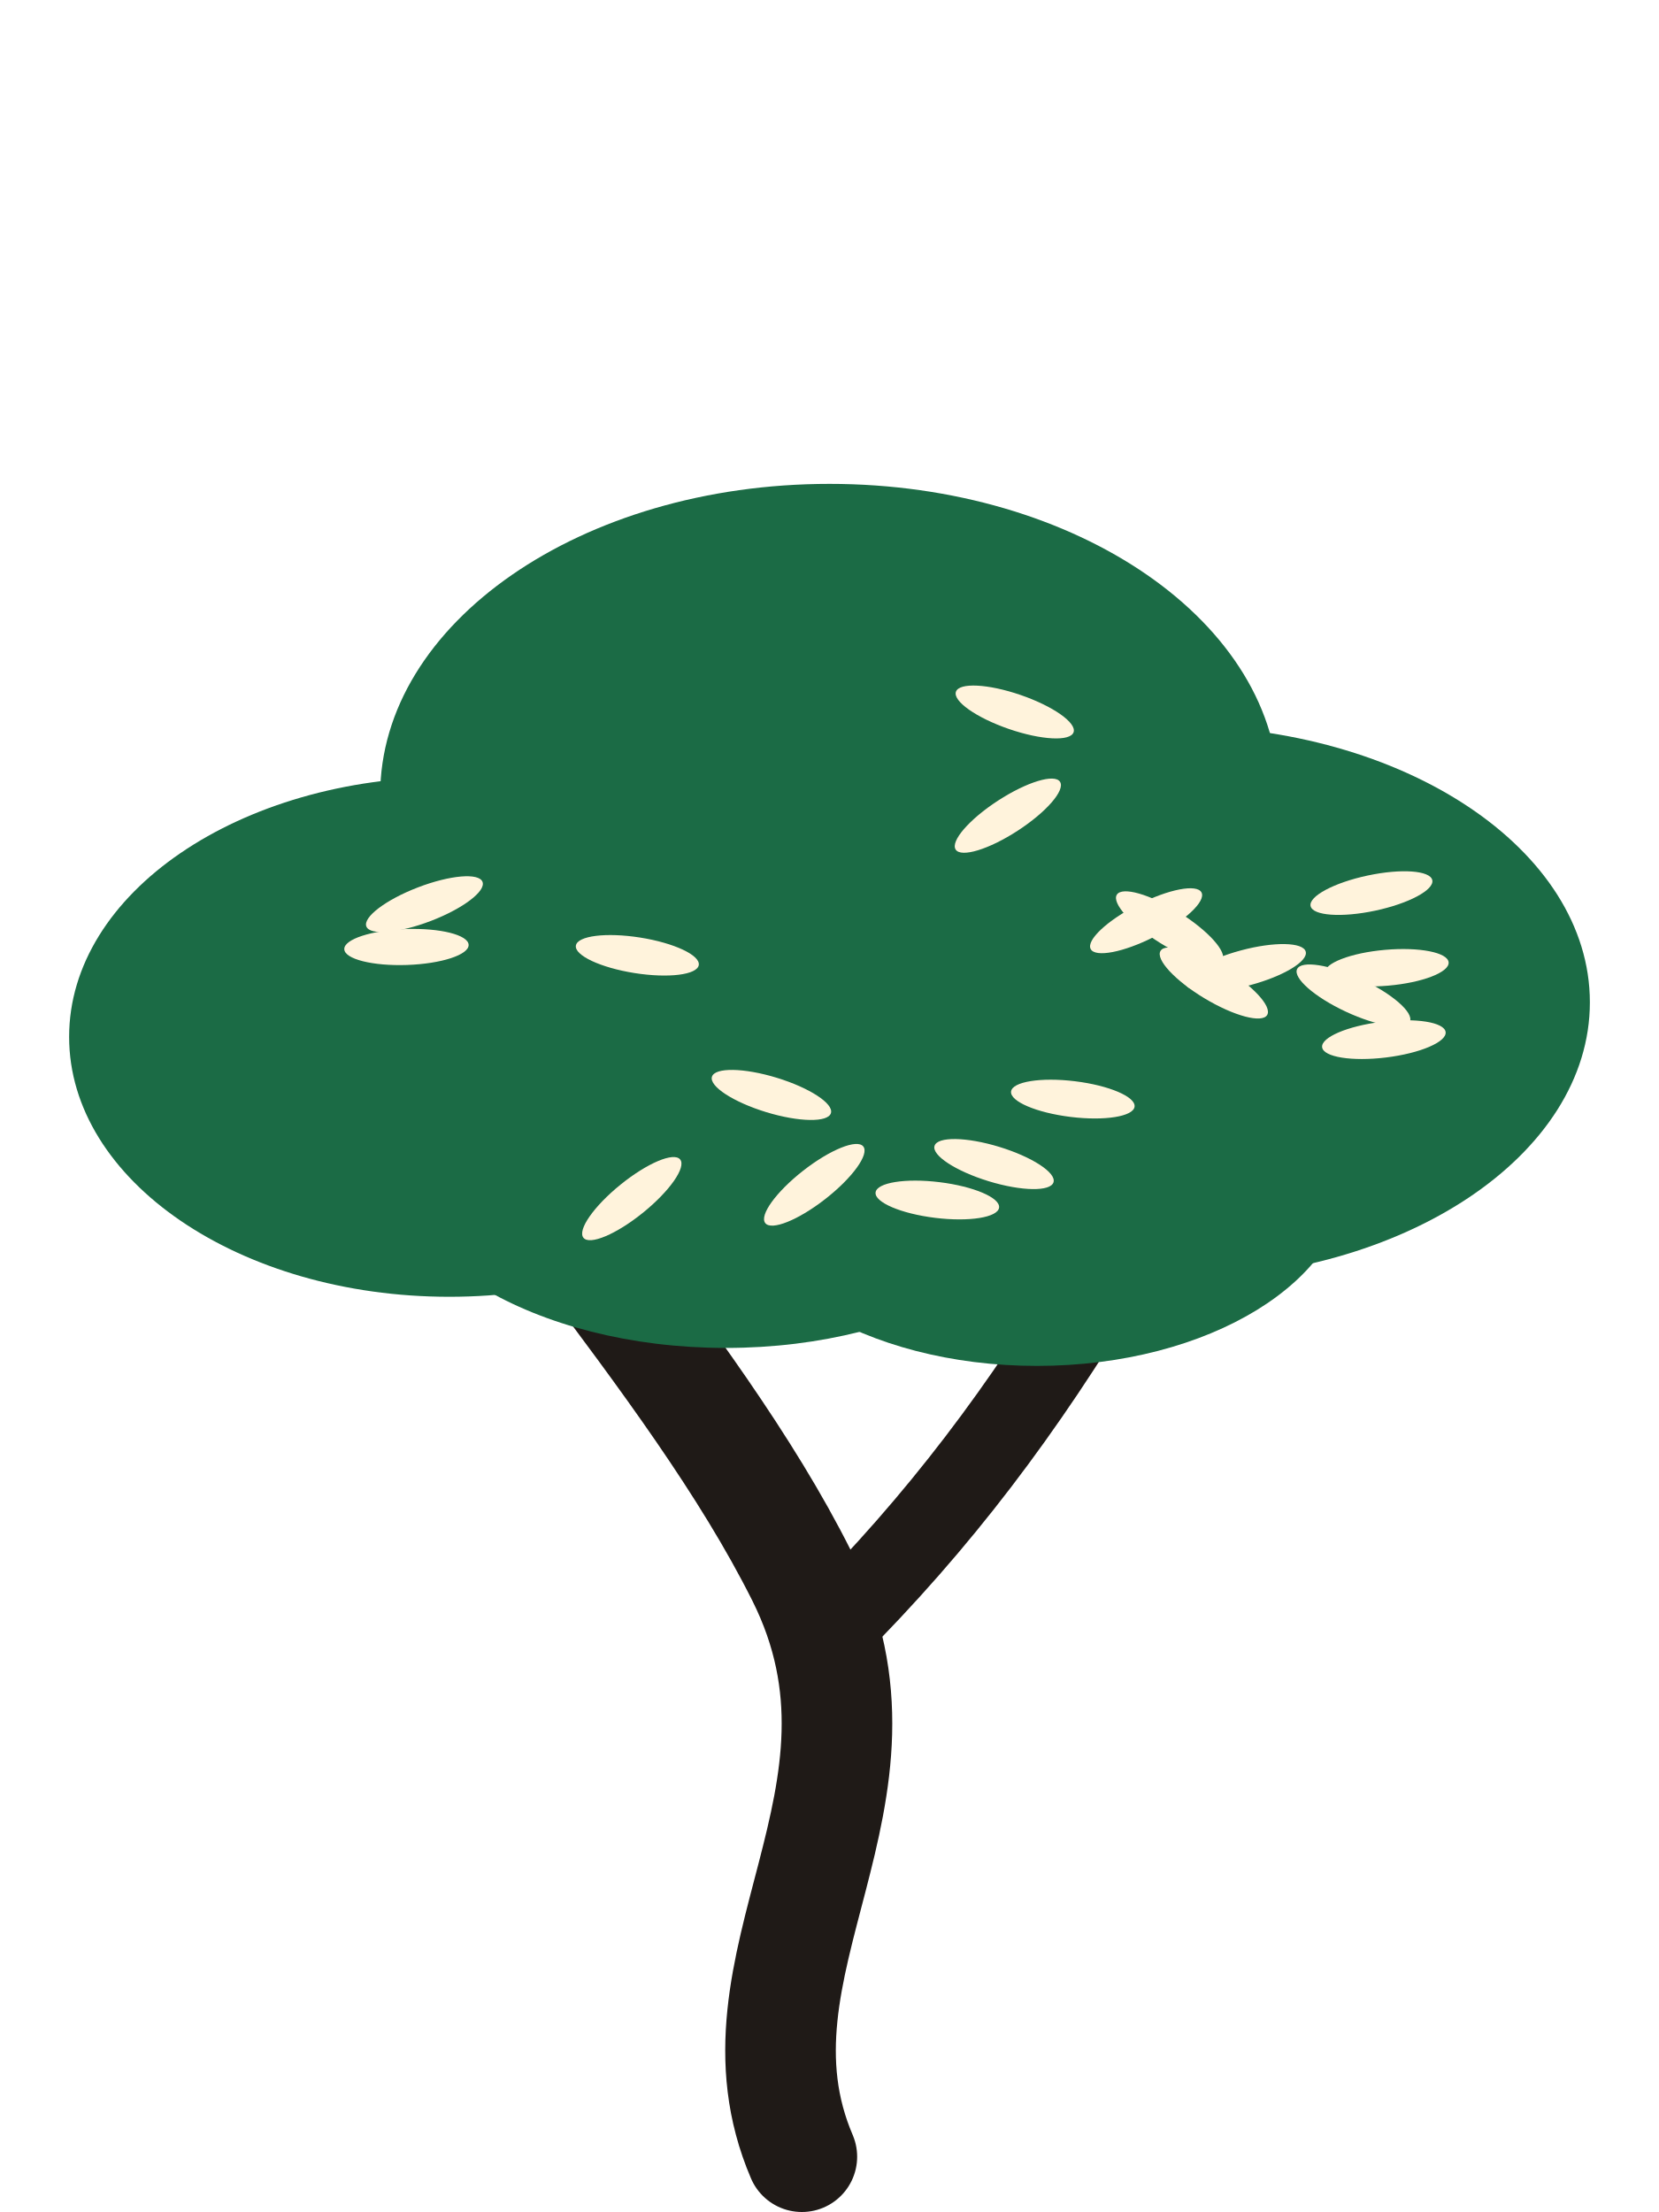
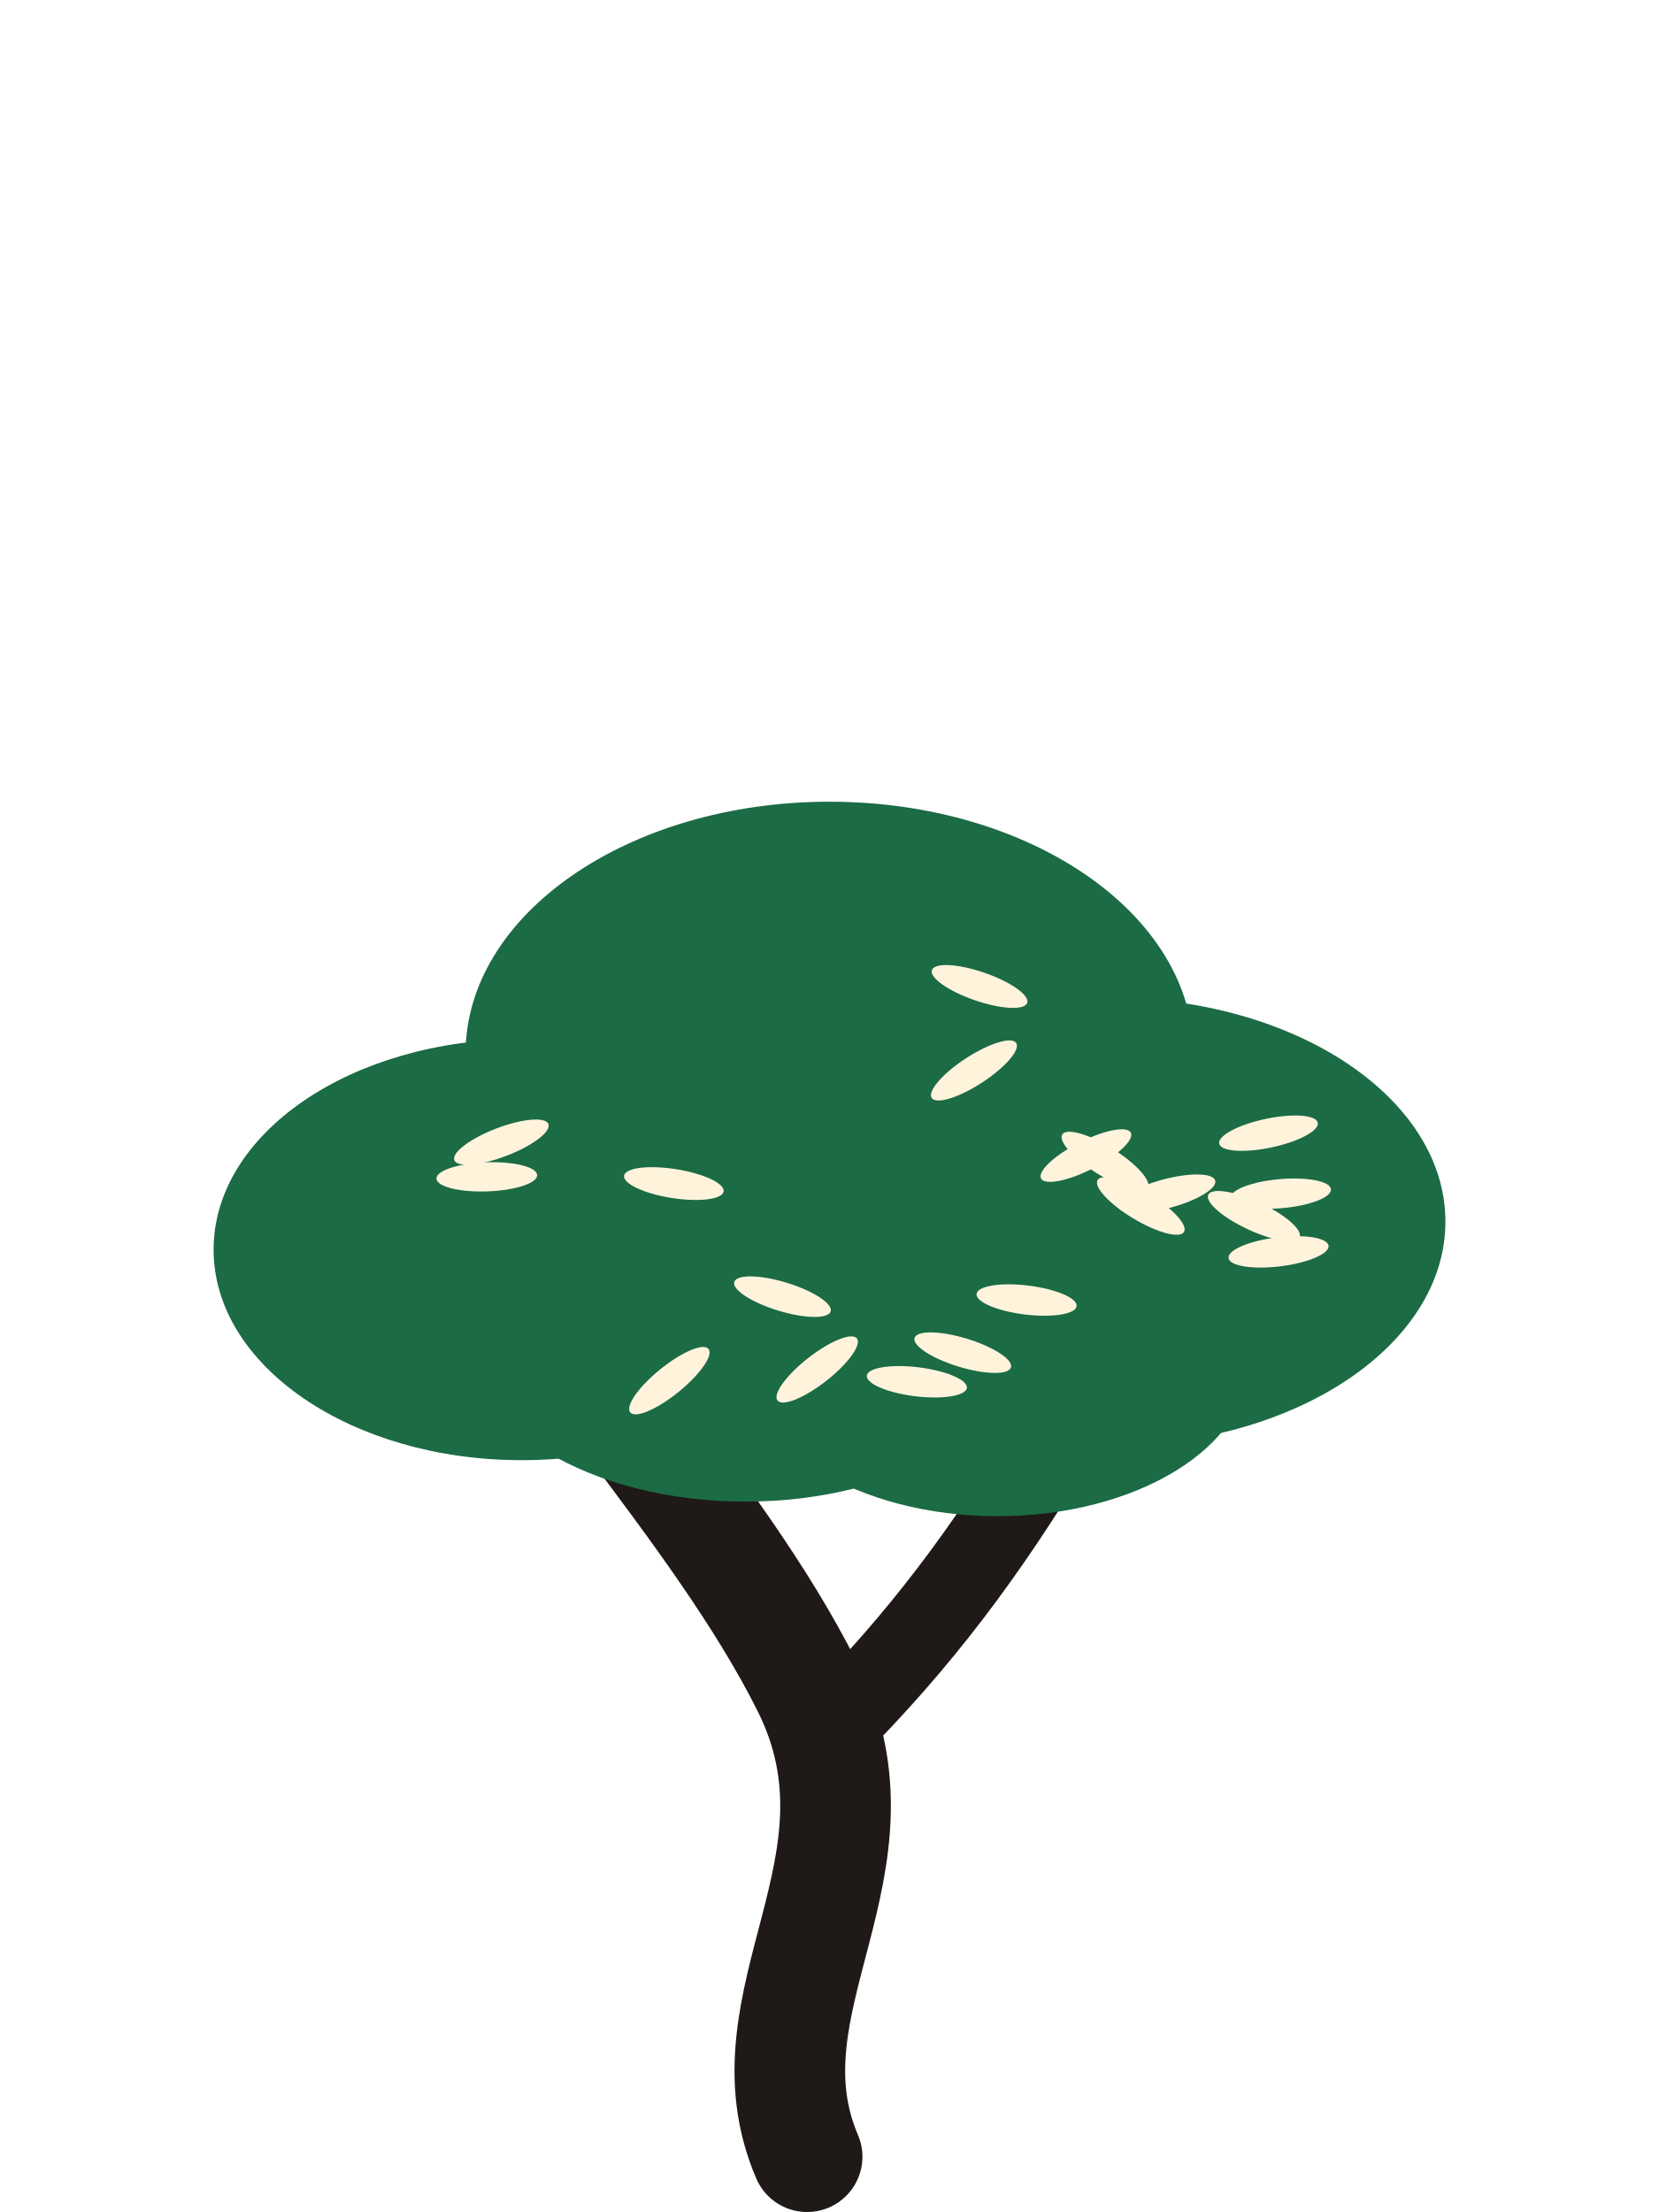
<svg xmlns="http://www.w3.org/2000/svg" width="120" height="160" viewBox="0 0 120 160" fill="none">
  <g id="tronc">
-     <path d="M58 156 C 52 142, 66 130, 58 114 C 54 106, 48 98, 42 90" stroke="#1F1A17" stroke-width="8" stroke-linecap="round" fill="none" />
-     <path d="M60 118 C 68 110, 74 102, 80 92" stroke="#1F1A17" stroke-width="6" stroke-linecap="round" fill="none" />
+     <path transform="translate(11.4 29.64) scale(0.81)" d="M58 156 C 52 142, 66 130, 58 114 C 54 106, 48 98, 42 90" stroke="#1F1A17" stroke-width="9.88" stroke-linecap="round" fill="none" />
+     <path transform="translate(11.4 29.64) scale(0.81)" d="M60 118 C 68 110, 74 102, 80 92" stroke="#1F1A17" stroke-width="7.41" stroke-linecap="round" fill="none" />
  </g>
  <g id="feuillage">
-     <ellipse cx="32.5" cy="75" rx="27.5" ry="18.8" fill="#1B6B45" />
-     <ellipse cx="85" cy="72.5" rx="30" ry="20" fill="#1B6B45" />
-     <ellipse cx="60" cy="57.5" rx="32.5" ry="22.5" fill="#1B6B45" />
-     <ellipse cx="52.5" cy="82.5" rx="25" ry="15" fill="#1B6B45" />
-     <ellipse cx="75" cy="85" rx="22.5" ry="13.8" fill="#1B6B45" />
-     <ellipse cx="90.1" cy="70" rx="4.5" ry="1.3" transform="rotate(-15 90.1 70)" fill="#FFF3DC" />
-     <ellipse cx="100.1" cy="75.2" rx="4.5" ry="1.3" transform="rotate(-7 100.1 75.2)" fill="#FFF3DC" />
-     <ellipse cx="29.4" cy="68.5" rx="4.5" ry="1.3" transform="rotate(-2 29.4 68.5)" fill="#FFF3DC" />
-     <ellipse cx="55.8" cy="79.2" rx="4.5" ry="1.3" transform="rotate(17 55.8 79.2)" fill="#FFF3DC" />
-     <ellipse cx="77.6" cy="79.5" rx="4.5" ry="1.3" transform="rotate(7 77.6 79.5)" fill="#FFF3DC" />
-     <ellipse cx="72.9" cy="59" rx="4.5" ry="1.3" transform="rotate(-33 72.9 59)" fill="#FFF3DC" />
-     <ellipse cx="67.8" cy="86.8" rx="4.5" ry="1.3" transform="rotate(7 67.8 86.8)" fill="#FFF3DC" />
-     <ellipse cx="30.7" cy="65.4" rx="4.5" ry="1.3" transform="rotate(-21 30.7 65.4)" fill="#FFF3DC" />
-     <ellipse cx="45.7" cy="86.7" rx="4.5" ry="1.3" transform="rotate(-39 45.7 86.7)" fill="#FFF3DC" />
-     <ellipse cx="71.9" cy="84.2" rx="4.5" ry="1.3" transform="rotate(17 71.9 84.2)" fill="#FFF3DC" />
-     <ellipse cx="87.8" cy="71.1" rx="4.5" ry="1.3" transform="rotate(31 87.8 71.1)" fill="#FFF3DC" />
-     <ellipse cx="46.1" cy="69.1" rx="4.5" ry="1.3" transform="rotate(9 46.1 69.1)" fill="#FFF3DC" />
-     <ellipse cx="84.6" cy="67.1" rx="4.5" ry="1.3" transform="rotate(32 84.6 67.1)" fill="#FFF3DC" />
-     <ellipse cx="97.9" cy="72" rx="4.5" ry="1.3" transform="rotate(25 97.9 72)" fill="#FFF3DC" />
-     <ellipse cx="82.9" cy="66.6" rx="4.5" ry="1.3" transform="rotate(-27 82.9 66.6)" fill="#FFF3DC" />
-     <ellipse cx="73.4" cy="51.5" rx="4.5" ry="1.3" transform="rotate(19 73.4 51.5)" fill="#FFF3DC" />
-     <ellipse cx="100.3" cy="70" rx="4.5" ry="1.3" transform="rotate(-5 100.3 70)" fill="#FFF3DC" />
-     <ellipse cx="58.9" cy="85.7" rx="4.5" ry="1.3" transform="rotate(-38 58.9 85.7)" fill="#FFF3DC" />
-     <ellipse cx="99.2" cy="64.6" rx="4.5" ry="1.3" transform="rotate(-12 99.2 64.6)" fill="#FFF3DC" />
+     <ellipse transform="translate(11.4 29.64) scale(0.81)" cx="32.5" cy="75" rx="27.5" ry="18.8" fill="#1B6B45" />
+     <ellipse transform="translate(11.4 29.64) scale(0.81)" cx="85" cy="72.5" rx="30" ry="20" fill="#1B6B45" />
+     <ellipse transform="translate(11.4 29.64) scale(0.81)" cx="60" cy="57.5" rx="32.5" ry="22.5" fill="#1B6B45" />
+     <ellipse transform="translate(11.4 29.64) scale(0.81)" cx="52.5" cy="82.5" rx="25" ry="15" fill="#1B6B45" />
+     <ellipse transform="translate(11.4 29.64) scale(0.81)" cx="75" cy="85" rx="22.5" ry="13.8" fill="#1B6B45" />
+     <ellipse cx="90.1" cy="70" rx="4.5" ry="1.3" transform="translate(11.4 29.64) scale(0.81) rotate(-15 90.1 70)" fill="#FFF3DC" />
+     <ellipse cx="100.1" cy="75.2" rx="4.5" ry="1.3" transform="translate(11.4 29.64) scale(0.81) rotate(-7 100.1 75.2)" fill="#FFF3DC" />
+     <ellipse cx="29.4" cy="68.5" rx="4.5" ry="1.3" transform="translate(11.4 29.64) scale(0.81) rotate(-2 29.4 68.5)" fill="#FFF3DC" />
+     <ellipse cx="55.8" cy="79.2" rx="4.5" ry="1.3" transform="translate(11.4 29.64) scale(0.81) rotate(17 55.8 79.2)" fill="#FFF3DC" />
+     <ellipse cx="77.6" cy="79.5" rx="4.5" ry="1.3" transform="translate(11.4 29.64) scale(0.81) rotate(7 77.6 79.5)" fill="#FFF3DC" />
+     <ellipse cx="72.9" cy="59" rx="4.5" ry="1.3" transform="translate(11.4 29.64) scale(0.81) rotate(-33 72.9 59)" fill="#FFF3DC" />
+     <ellipse cx="67.8" cy="86.8" rx="4.5" ry="1.3" transform="translate(11.4 29.64) scale(0.81) rotate(7 67.8 86.8)" fill="#FFF3DC" />
+     <ellipse cx="30.7" cy="65.4" rx="4.5" ry="1.3" transform="translate(11.4 29.64) scale(0.81) rotate(-21 30.7 65.4)" fill="#FFF3DC" />
+     <ellipse cx="45.7" cy="86.7" rx="4.5" ry="1.3" transform="translate(11.4 29.64) scale(0.81) rotate(-39 45.7 86.7)" fill="#FFF3DC" />
+     <ellipse cx="71.9" cy="84.2" rx="4.5" ry="1.3" transform="translate(11.4 29.64) scale(0.81) rotate(17 71.9 84.2)" fill="#FFF3DC" />
+     <ellipse cx="87.8" cy="71.1" rx="4.5" ry="1.3" transform="translate(11.4 29.64) scale(0.81) rotate(31 87.8 71.1)" fill="#FFF3DC" />
+     <ellipse cx="46.1" cy="69.1" rx="4.5" ry="1.3" transform="translate(11.4 29.64) scale(0.81) rotate(9 46.1 69.1)" fill="#FFF3DC" />
+     <ellipse cx="84.6" cy="67.1" rx="4.5" ry="1.3" transform="translate(11.4 29.64) scale(0.81) rotate(32 84.6 67.1)" fill="#FFF3DC" />
+     <ellipse cx="97.9" cy="72" rx="4.5" ry="1.3" transform="translate(11.4 29.64) scale(0.81) rotate(25 97.9 72)" fill="#FFF3DC" />
+     <ellipse cx="82.9" cy="66.6" rx="4.5" ry="1.3" transform="translate(11.4 29.64) scale(0.81) rotate(-27 82.9 66.6)" fill="#FFF3DC" />
+     <ellipse cx="73.4" cy="51.5" rx="4.5" ry="1.3" transform="translate(11.4 29.64) scale(0.81) rotate(19 73.4 51.5)" fill="#FFF3DC" />
+     <ellipse cx="100.3" cy="70" rx="4.5" ry="1.3" transform="translate(11.4 29.64) scale(0.81) rotate(-5 100.3 70)" fill="#FFF3DC" />
+     <ellipse cx="58.9" cy="85.7" rx="4.5" ry="1.3" transform="translate(11.4 29.64) scale(0.81) rotate(-38 58.9 85.7)" fill="#FFF3DC" />
+     <ellipse cx="99.2" cy="64.6" rx="4.5" ry="1.3" transform="translate(11.4 29.64) scale(0.81) rotate(-12 99.2 64.6)" fill="#FFF3DC" />
  </g>
</svg>
